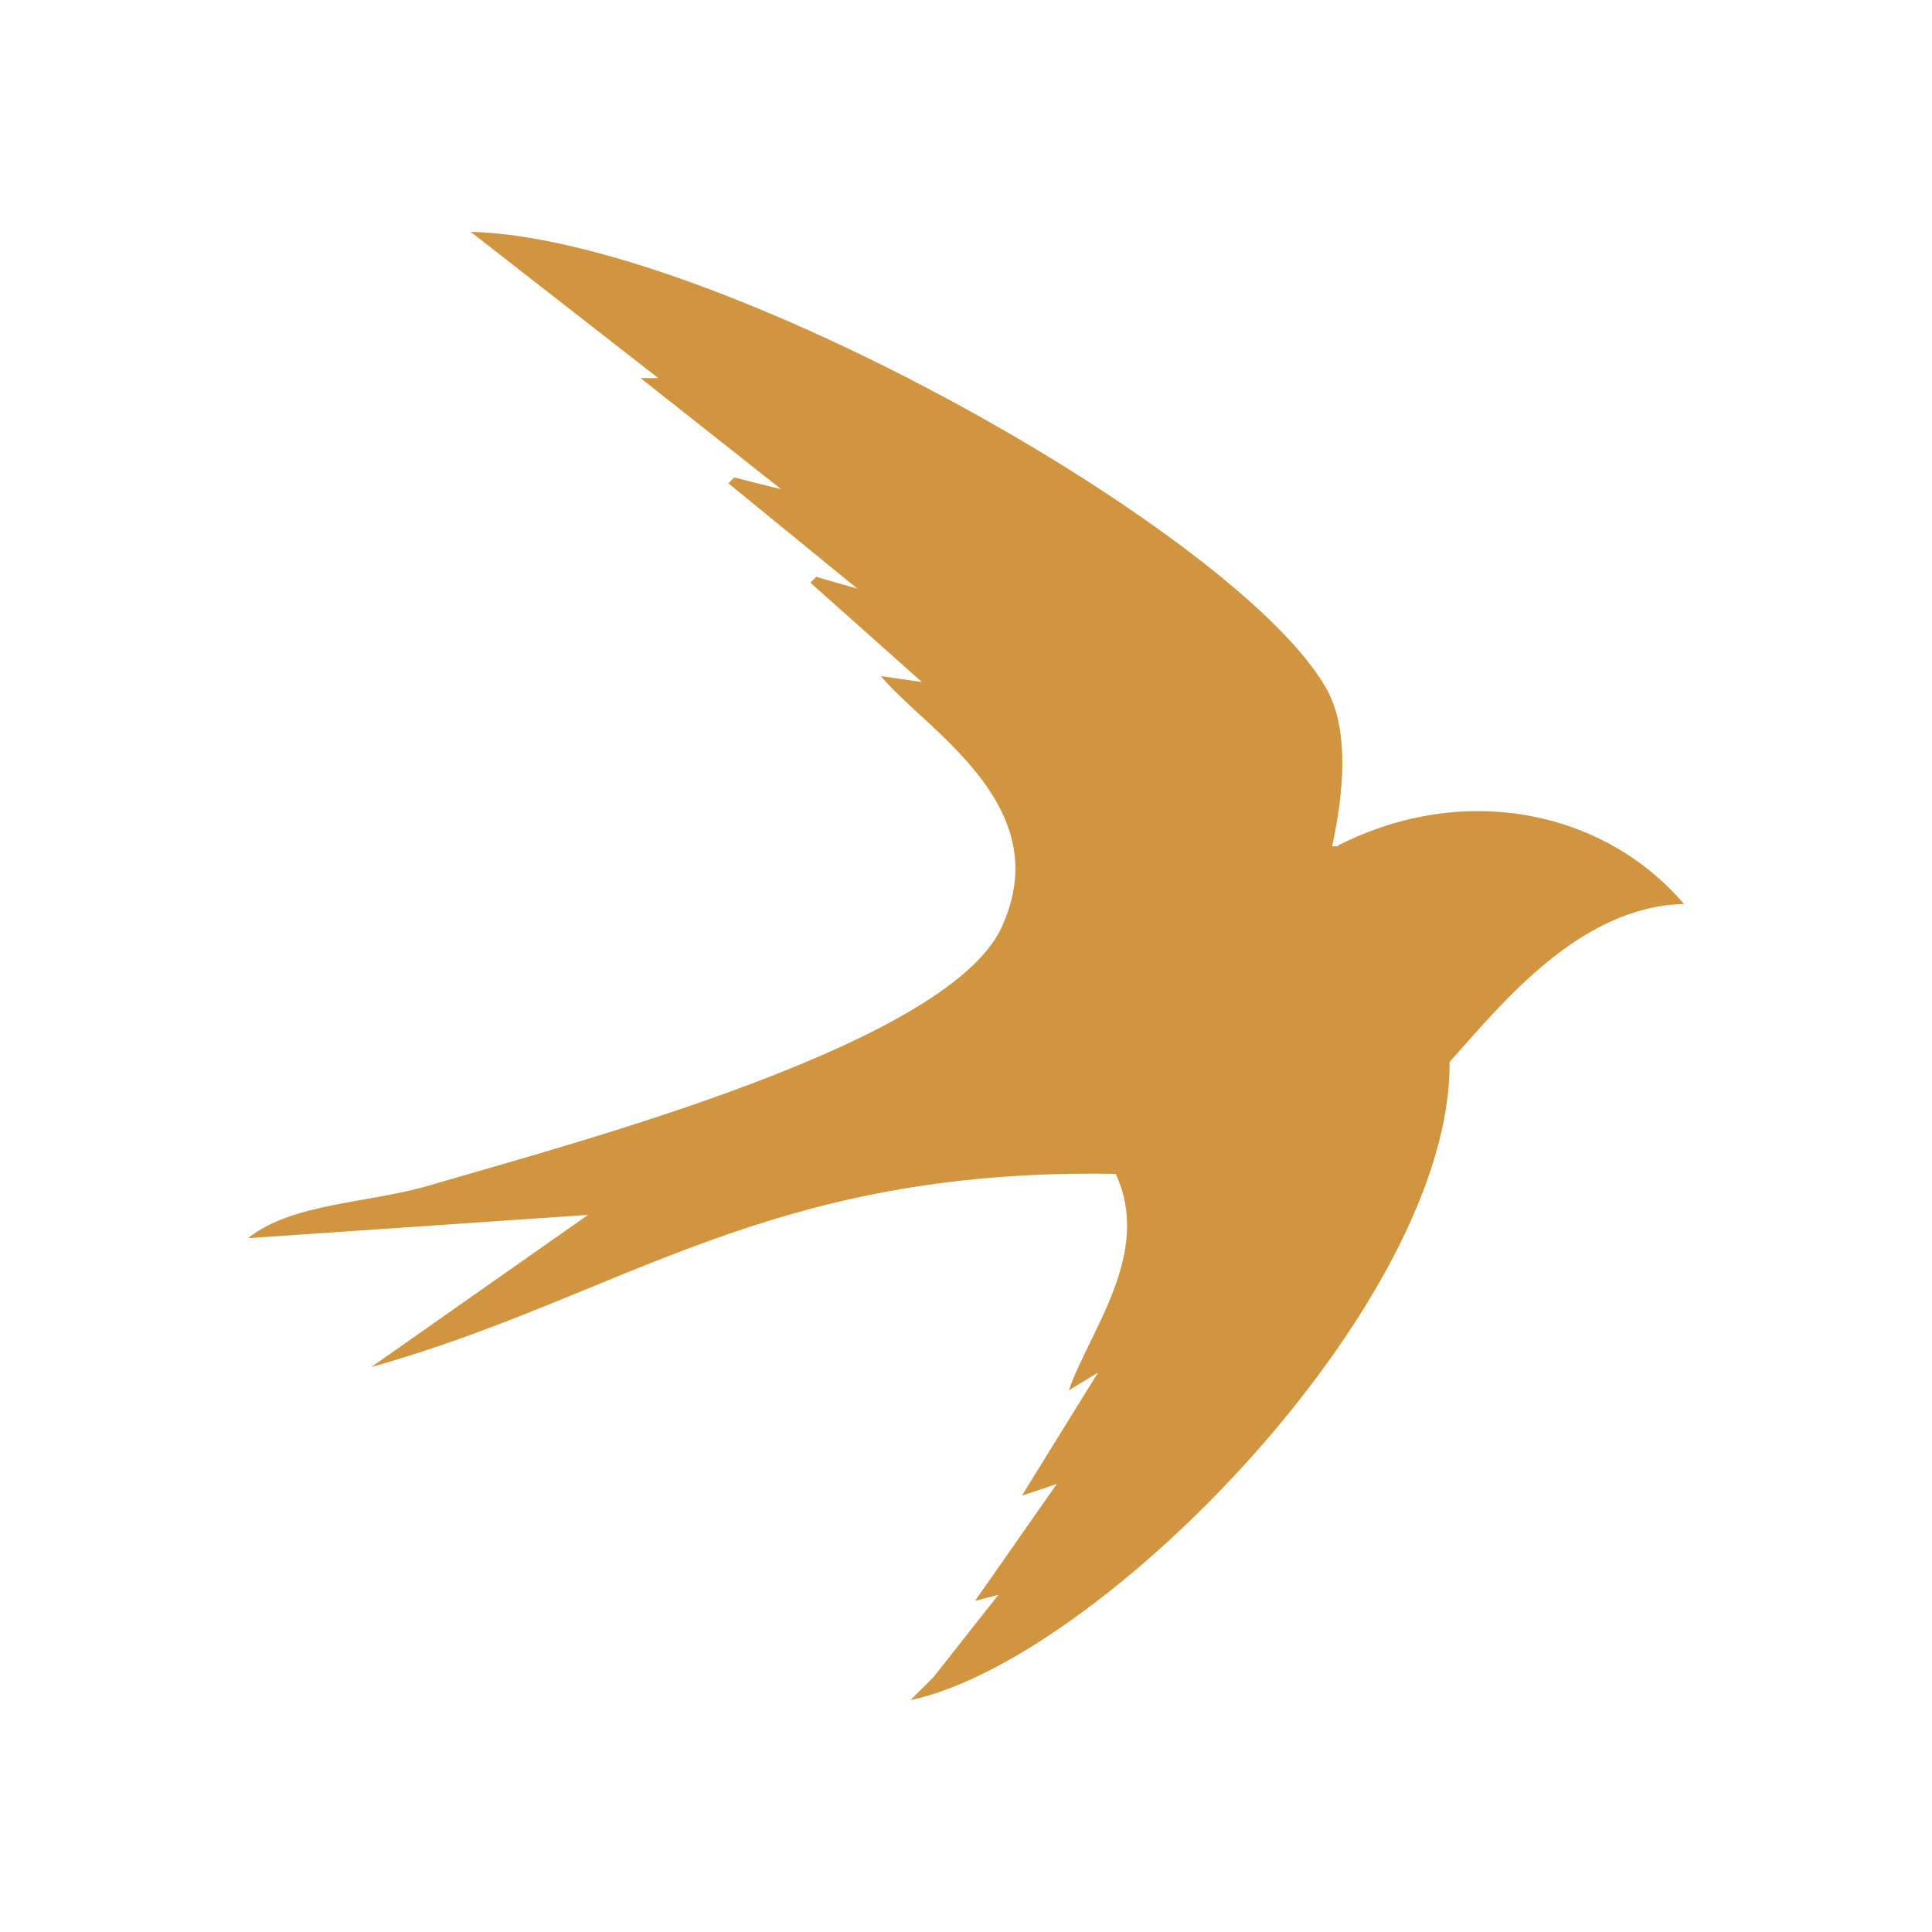
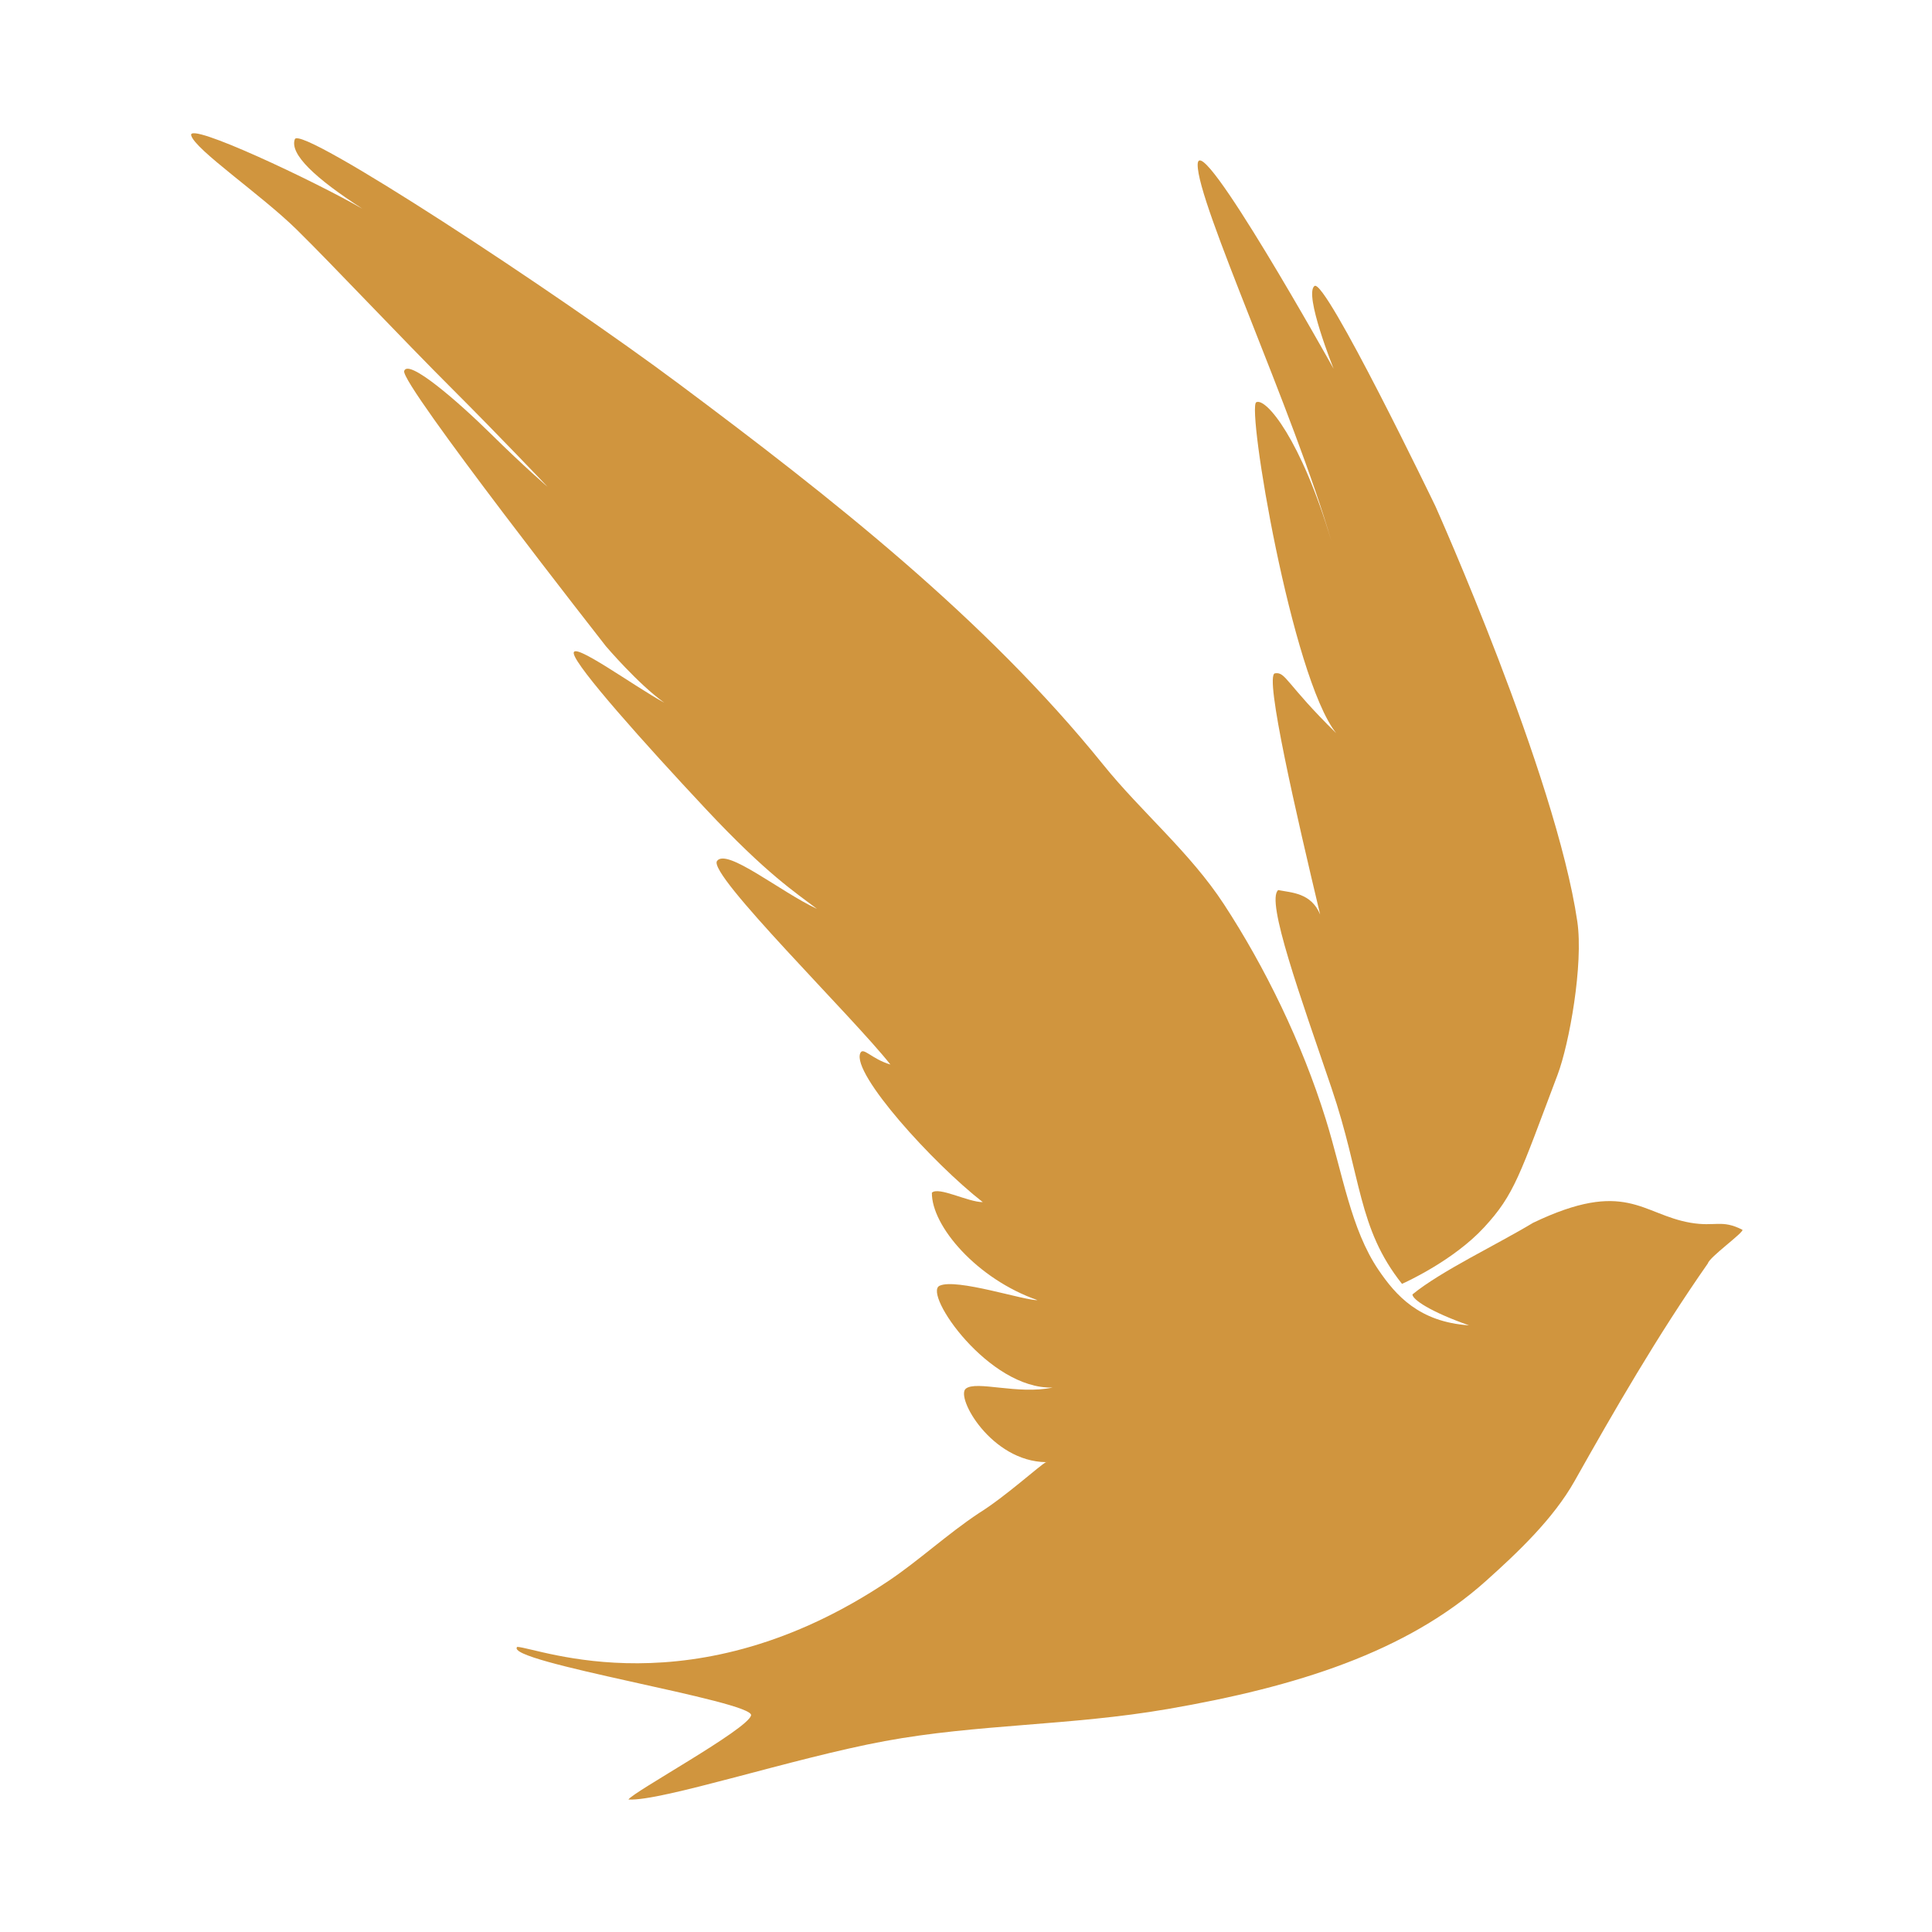
- <svg xmlns="http://www.w3.org/2000/svg" width="1024" height="1024" viewBox="0 0 1024 1024">
-   <g transform="translate(-11741.736,122.88) scale(18.41117)">
-     <path d="M676.27,17.69h-.17c.31-1.42.53-3.32-.17-4.55C673.37,8.64,658.3.17,651.3,0c1.8,1.4,3.6,2.81,5.4,4.21h-.51c1.35,1.07,2.7,2.13,4.05,3.2-.45-.11-.9-.22-1.35-.34-.06.06-.11.11-.17.17,1.24,1.01,2.47,2.02,3.71,3.03-.39-.11-.79-.22-1.18-.34-.06.06-.11.11-.17.17,1.07.95,2.14,1.91,3.21,2.86-.39-.06-.79-.11-1.18-.17,1.25,1.51,5,3.66,3.54,7.08-1.31,3.46-12.33,6.34-16.53,7.58-1.76.52-3.95.5-5.23,1.52,3.26-.22,6.52-.45,9.79-.67-2.08,1.46-4.16,2.92-6.24,4.38,7.24-2.03,11.37-5.74,21.43-5.56,1.06,2.28-.74,4.49-1.35,6.23.28-.17.56-.34.84-.51-.73,1.18-1.46,2.36-2.19,3.54.34-.11.68-.22,1.01-.34-.79,1.12-1.57,2.25-2.36,3.37.22-.06.45-.11.67-.17-.62.79-1.24,1.57-1.86,2.36-.22.22-.45.45-.67.67,5.52-1.18,15.59-11.48,15.52-18.37,1.51-1.69,3.75-4.48,6.75-4.55-2.28-2.67-6.29-3.54-9.95-1.69Z" fill="#D0953E" fill-rule="evenodd" />
+ <svg xmlns="http://www.w3.org/2000/svg" width="1024" height="1024" viewBox="-101.41 -70.71 1025.23 1025.23">
+   <g fill="#D0953E" fill-rule="nonzero">
+     <path d="M823.21,581.88c-11.04-5.64-14.35-1.45-27.55-3.73-25.94-4.48-34.39-23.49-83.54.04-19.05,11.5-49,25.67-64.01,38,0,2.67,9.42,9.17,30.02,16.4-26.51-1.79-38.87-15.94-48.02-29.4-14.71-21.65-19-51.09-28-80.01-12.68-40.72-32.31-80.8-54.01-114.01-18.03-27.59-43.77-48.92-64.01-74.01-62.69-77.72-144.67-142.01-225.03-202.01C193.91,84.51,57.94-4.77,55.05,3.15c-2.89,7.92,10.9,20.83,36,37C65.66,25.47-2.01-6.45.05,1.15c2.05,7.6,36.91,31.25,56.01,50,19.09,18.76,55.13,57.17,83.01,85.01,23.86,23.82,50.08,51.44,50.08,51.44,0,0-12.34-10.59-30-28-17.66-17.41-43.96-40.18-46.08-33.44-2.12,6.74,107.01,146.01,107.01,146.01,0,0,17.14,20.15,31,30-16-8.67-49.37-33.19-48.01-26,1.36,7.19,37.54,47.69,70.07,82.43s47.67,44.33,59,53c-19.33-9-47.99-32.5-53.06-25.42-5.07,7.08,72.48,83.12,92.01,108.01-10.14-3.01-14.49-9.61-16-6-4.56,10.89,38.56,58.42,65.01,79.01-7.74.06-23.39-8.41-27-5-.2,17.74,24.01,45.86,56.01,57-6.4.42-43.15-11.81-51.96-7.6s26.1,55.01,60,54c-18.37,3.94-40.5-3.88-46.05.6-5.52,4.46,13.44,38.63,42.59,38.99.27-.12.42-.13.42.02-.14,0-.28-.01-.42-.02-2.97,1.36-21.5,18.27-35.59,27.02-16.57,10.97-32.15,25.38-48.01,36-103.43,69.27-185.37,35.62-197.02,35-7.99,7.88,126.15,28.83,124.08,36.39s-62.81,40.68-65.07,44.62c17.61,1.03,87.07-21.94,136.02-31s98.45-8.12,150.02-17c68.39-11.78,126.84-30.2,169.02-68,16.78-15.04,35.67-32.87,47.01-53,20.75-36.86,43.88-77.09,70.76-115.53.76-3.27,18.98-16.32,18.32-17.79Z" />
+     <path d="M735.6,418.29c-11.42-77.75-75.29-220.36-75.29-220.36,0,0-58.45-121.27-64.18-116.88-5.72,4.39,10.15,43.92,10.15,43.92,0,0-71.8-128.74-72.14-108.37-.34,20.37,51.07,131.18,71,200-16.03-54.01-34.71-76.37-39.89-73.87-5.18,2.5,18.73,145.8,42.39,175.62-26.76-26.28-26.71-32.69-32.5-31.75-5.77.93,11.55,75.73,24,128-4.79-11.59-15.15-11.56-22.25-12.99-6.76,5.44,12.08,57.4,28.25,104.99,16.17,47.6,13.76,74.2,37.43,103.98,2.15-.97,27.37-12.43,43.57-29.98s18.84-27.65,39-81c6.18-16.35,13.79-58.61,10.46-81.32Z" />
  </g>
</svg>
